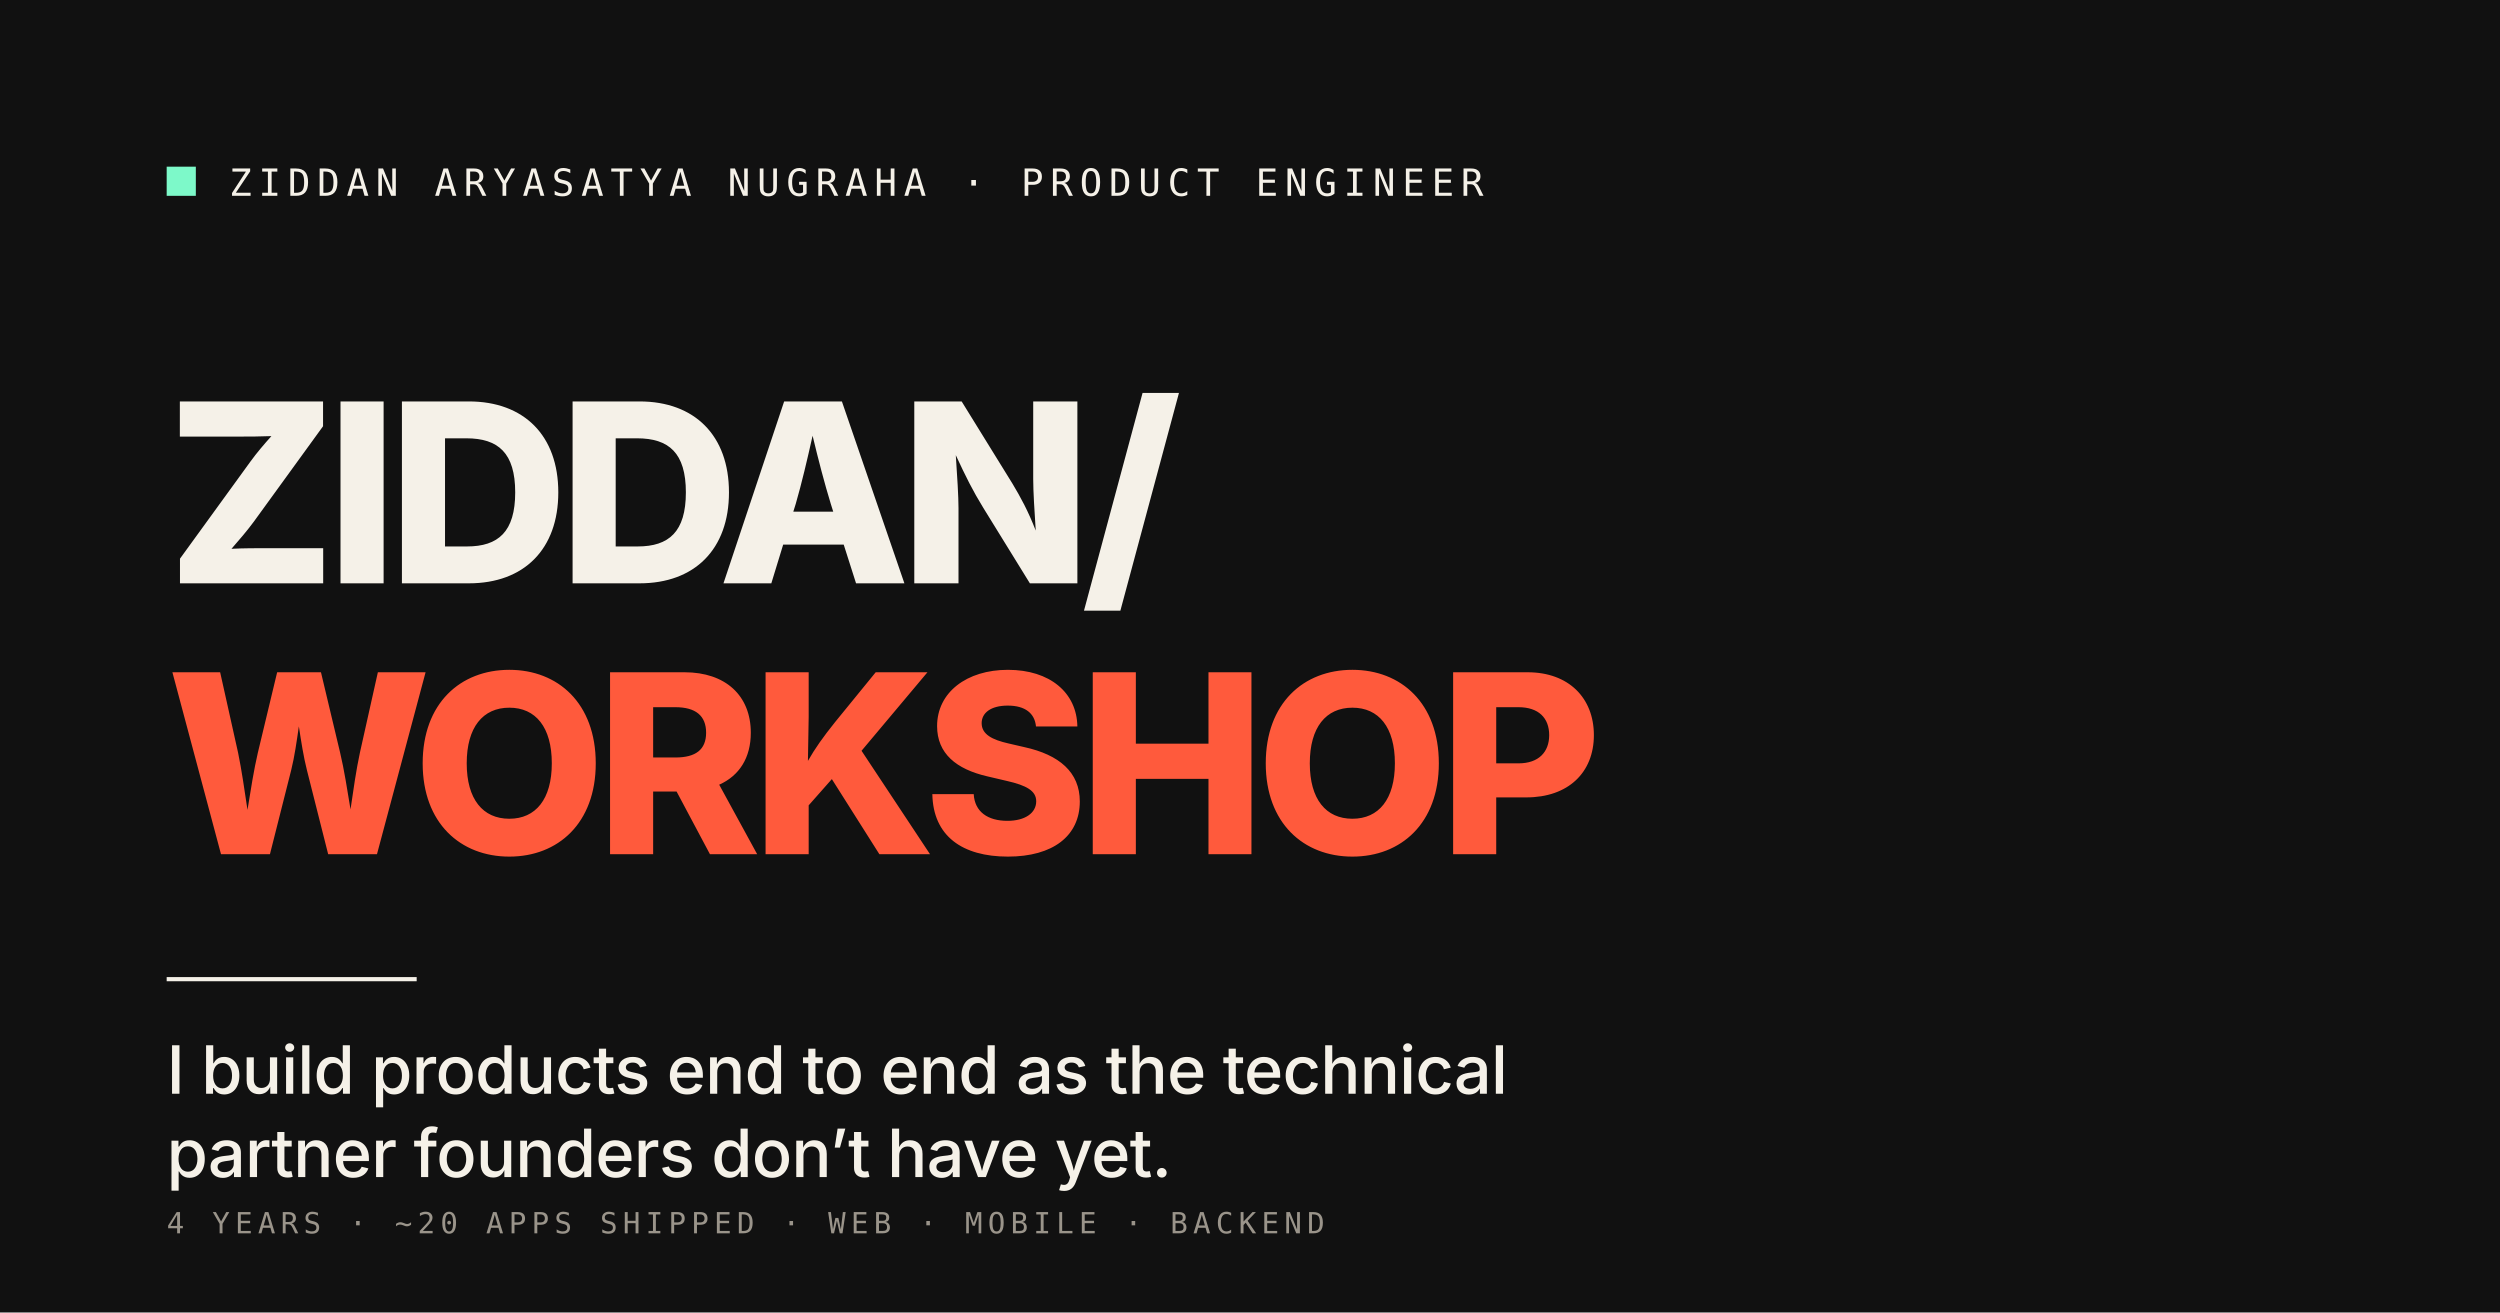
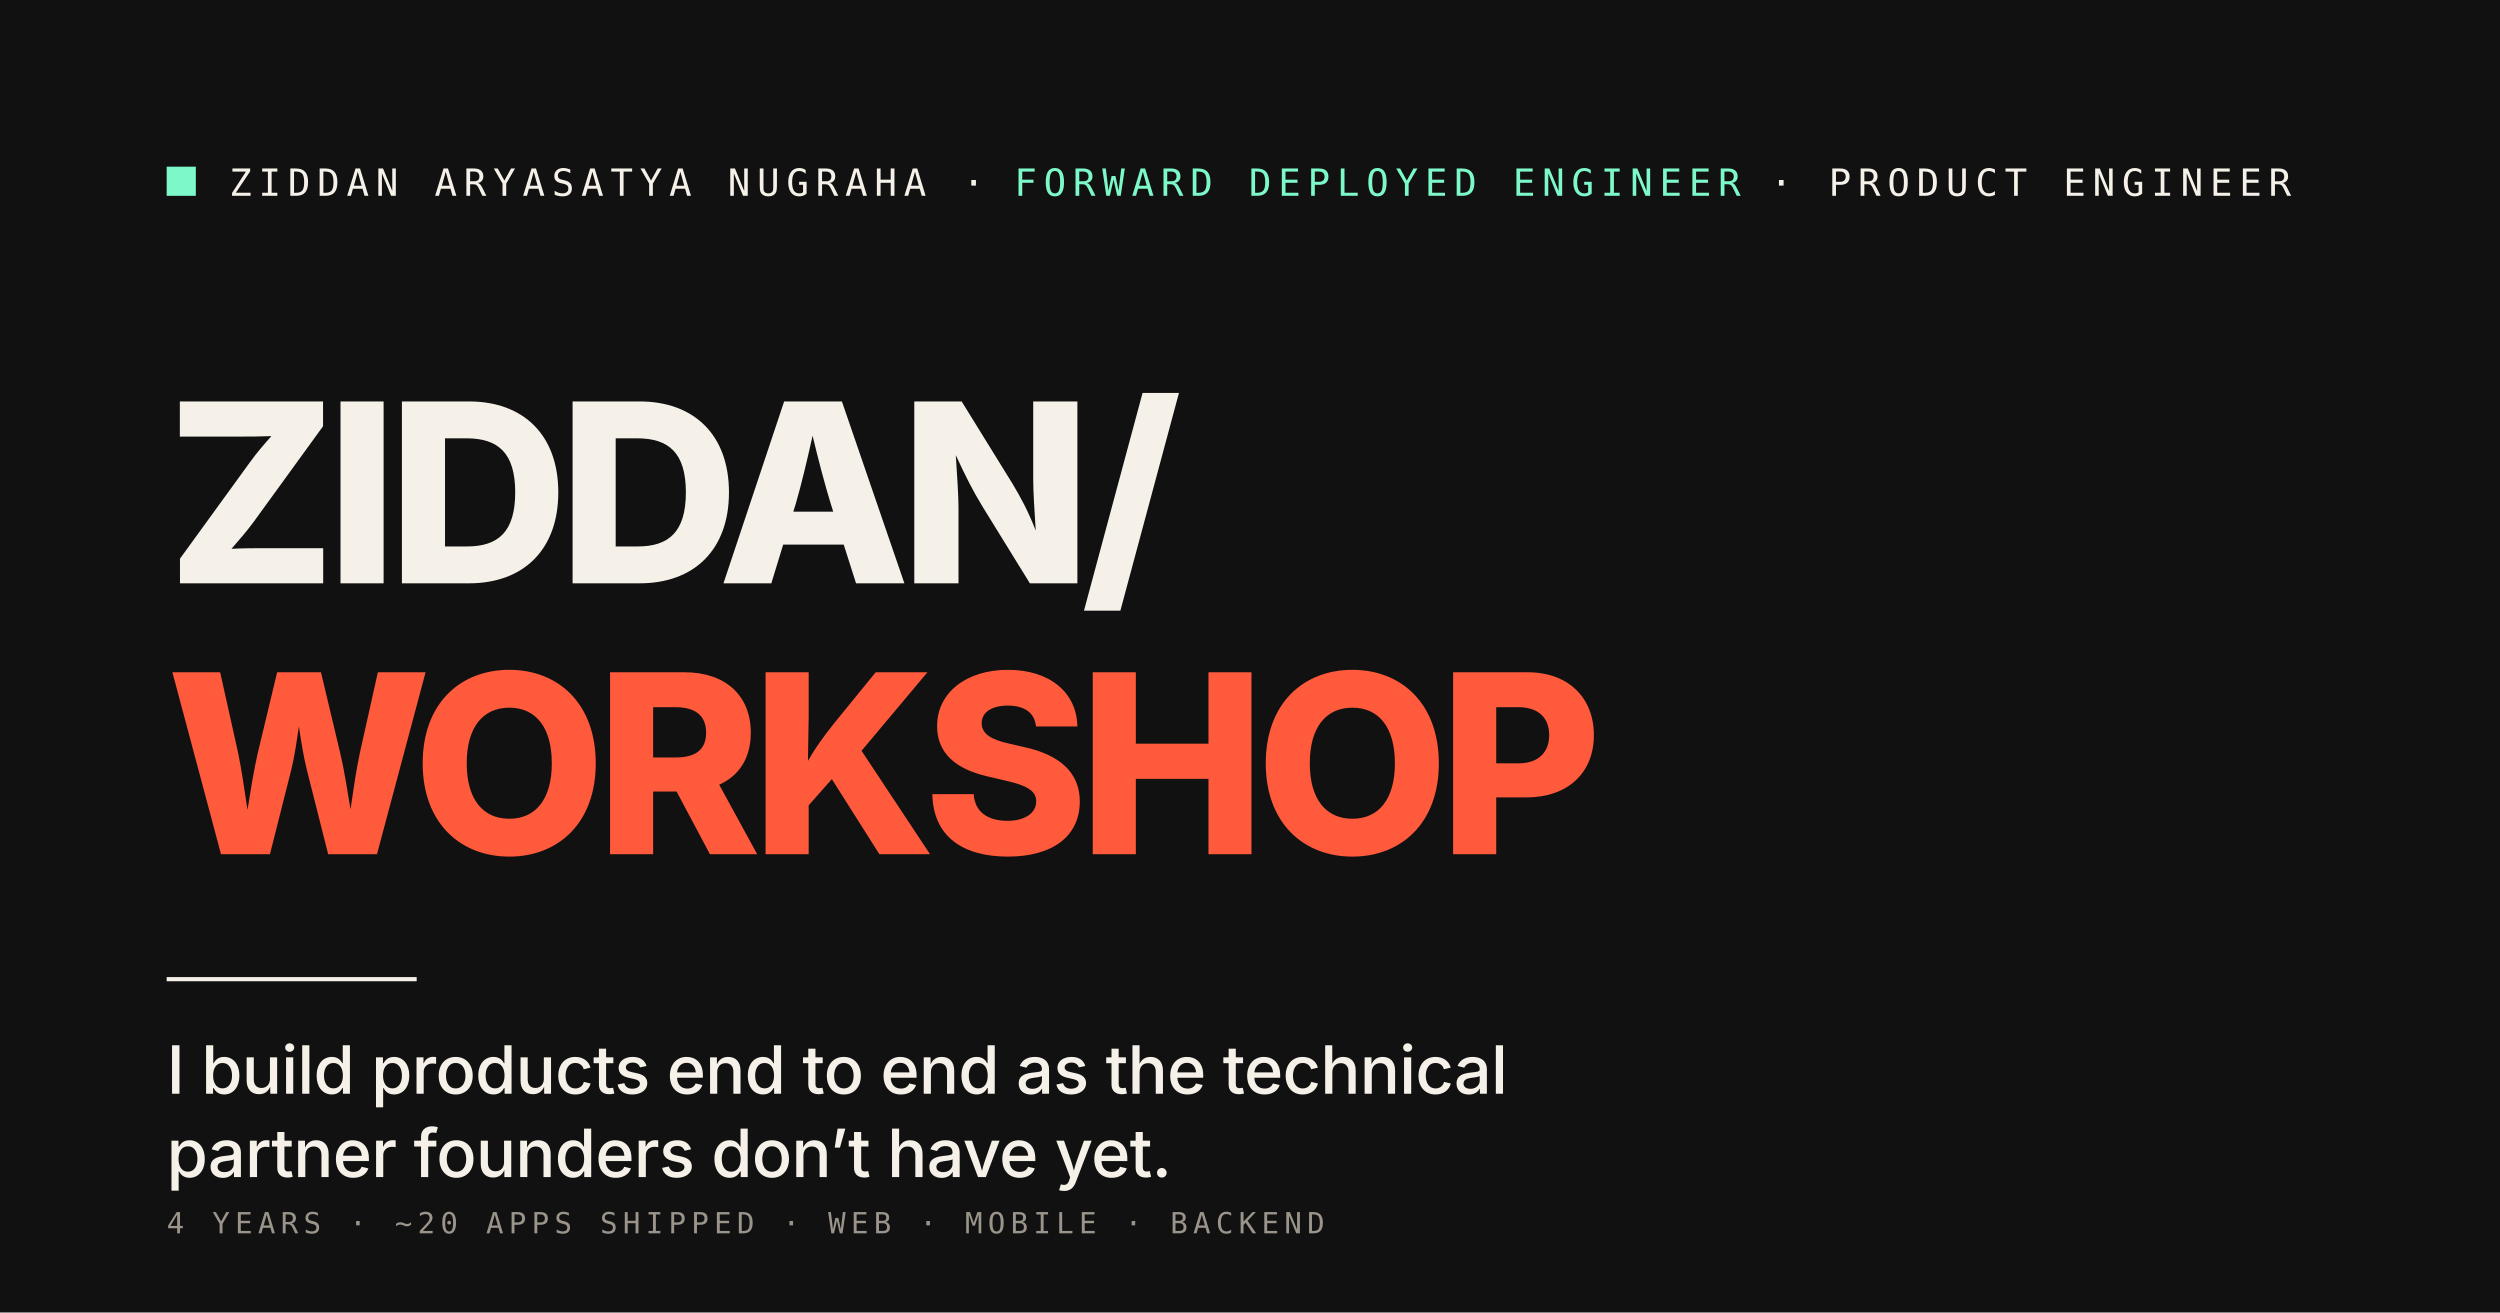
<svg xmlns="http://www.w3.org/2000/svg" viewBox="0 0 1200 630" width="1200" height="630">
  <defs>
    <style>
      .bg { fill: #111111; }
      .cream { fill: #f5f1e8; }
      .hot { fill: #ff5a3c; }
      .muted { fill: #9a948a; }
      .electric { fill: #7df9c9; }
      .wordmark {
        font-family: 'Bricolage Grotesque', 'Inter', system-ui, -apple-system, sans-serif;
        font-weight: 800;
        letter-spacing: -0.04em;
      }
      .tagline {
        font-family: 'Inter', system-ui, -apple-system, sans-serif;
        font-weight: 500;
        letter-spacing: -0.01em;
      }
      .mono {
        font-family: 'IBM Plex Mono', 'JetBrains Mono', monospace;
        letter-spacing: 0.18em;
      }
    </style>
  </defs>
  <rect class="bg" width="1200" height="630" />
  <rect x="80" y="80" width="14" height="14" class="electric" />
-   <text x="110" y="94" class="mono cream" font-size="18">ZIDDAN ARYASATYA NUGRAHA · PRODUCT ENGINEER</text>
+   <text x="110" y="94" class="mono cream" font-size="18">ZIDDAN ARYASATYA NUGRAHA · <tspan class="electric">FORWARD DEPLOYED ENGINEER</tspan> · PRODUCT ENGINEER</text>
  <text x="80" y="280" class="wordmark cream" font-size="120">ZIDDAN/</text>
  <text x="80" y="410" class="wordmark hot" font-size="120">WORKSHOP</text>
  <line x1="80" y1="470" x2="200" y2="470" stroke="#f5f1e8" stroke-width="2" />
  <text x="80" y="525" class="tagline cream" font-size="32">I build products end to end as the technical</text>
  <text x="80" y="565" class="tagline cream" font-size="32">partner founders don’t have yet.</text>
  <text x="80" y="592" class="mono muted" font-size="14">4 YEARS · ~20 APPS SHIPPED · WEB · MOBILE · BACKEND</text>
</svg>
